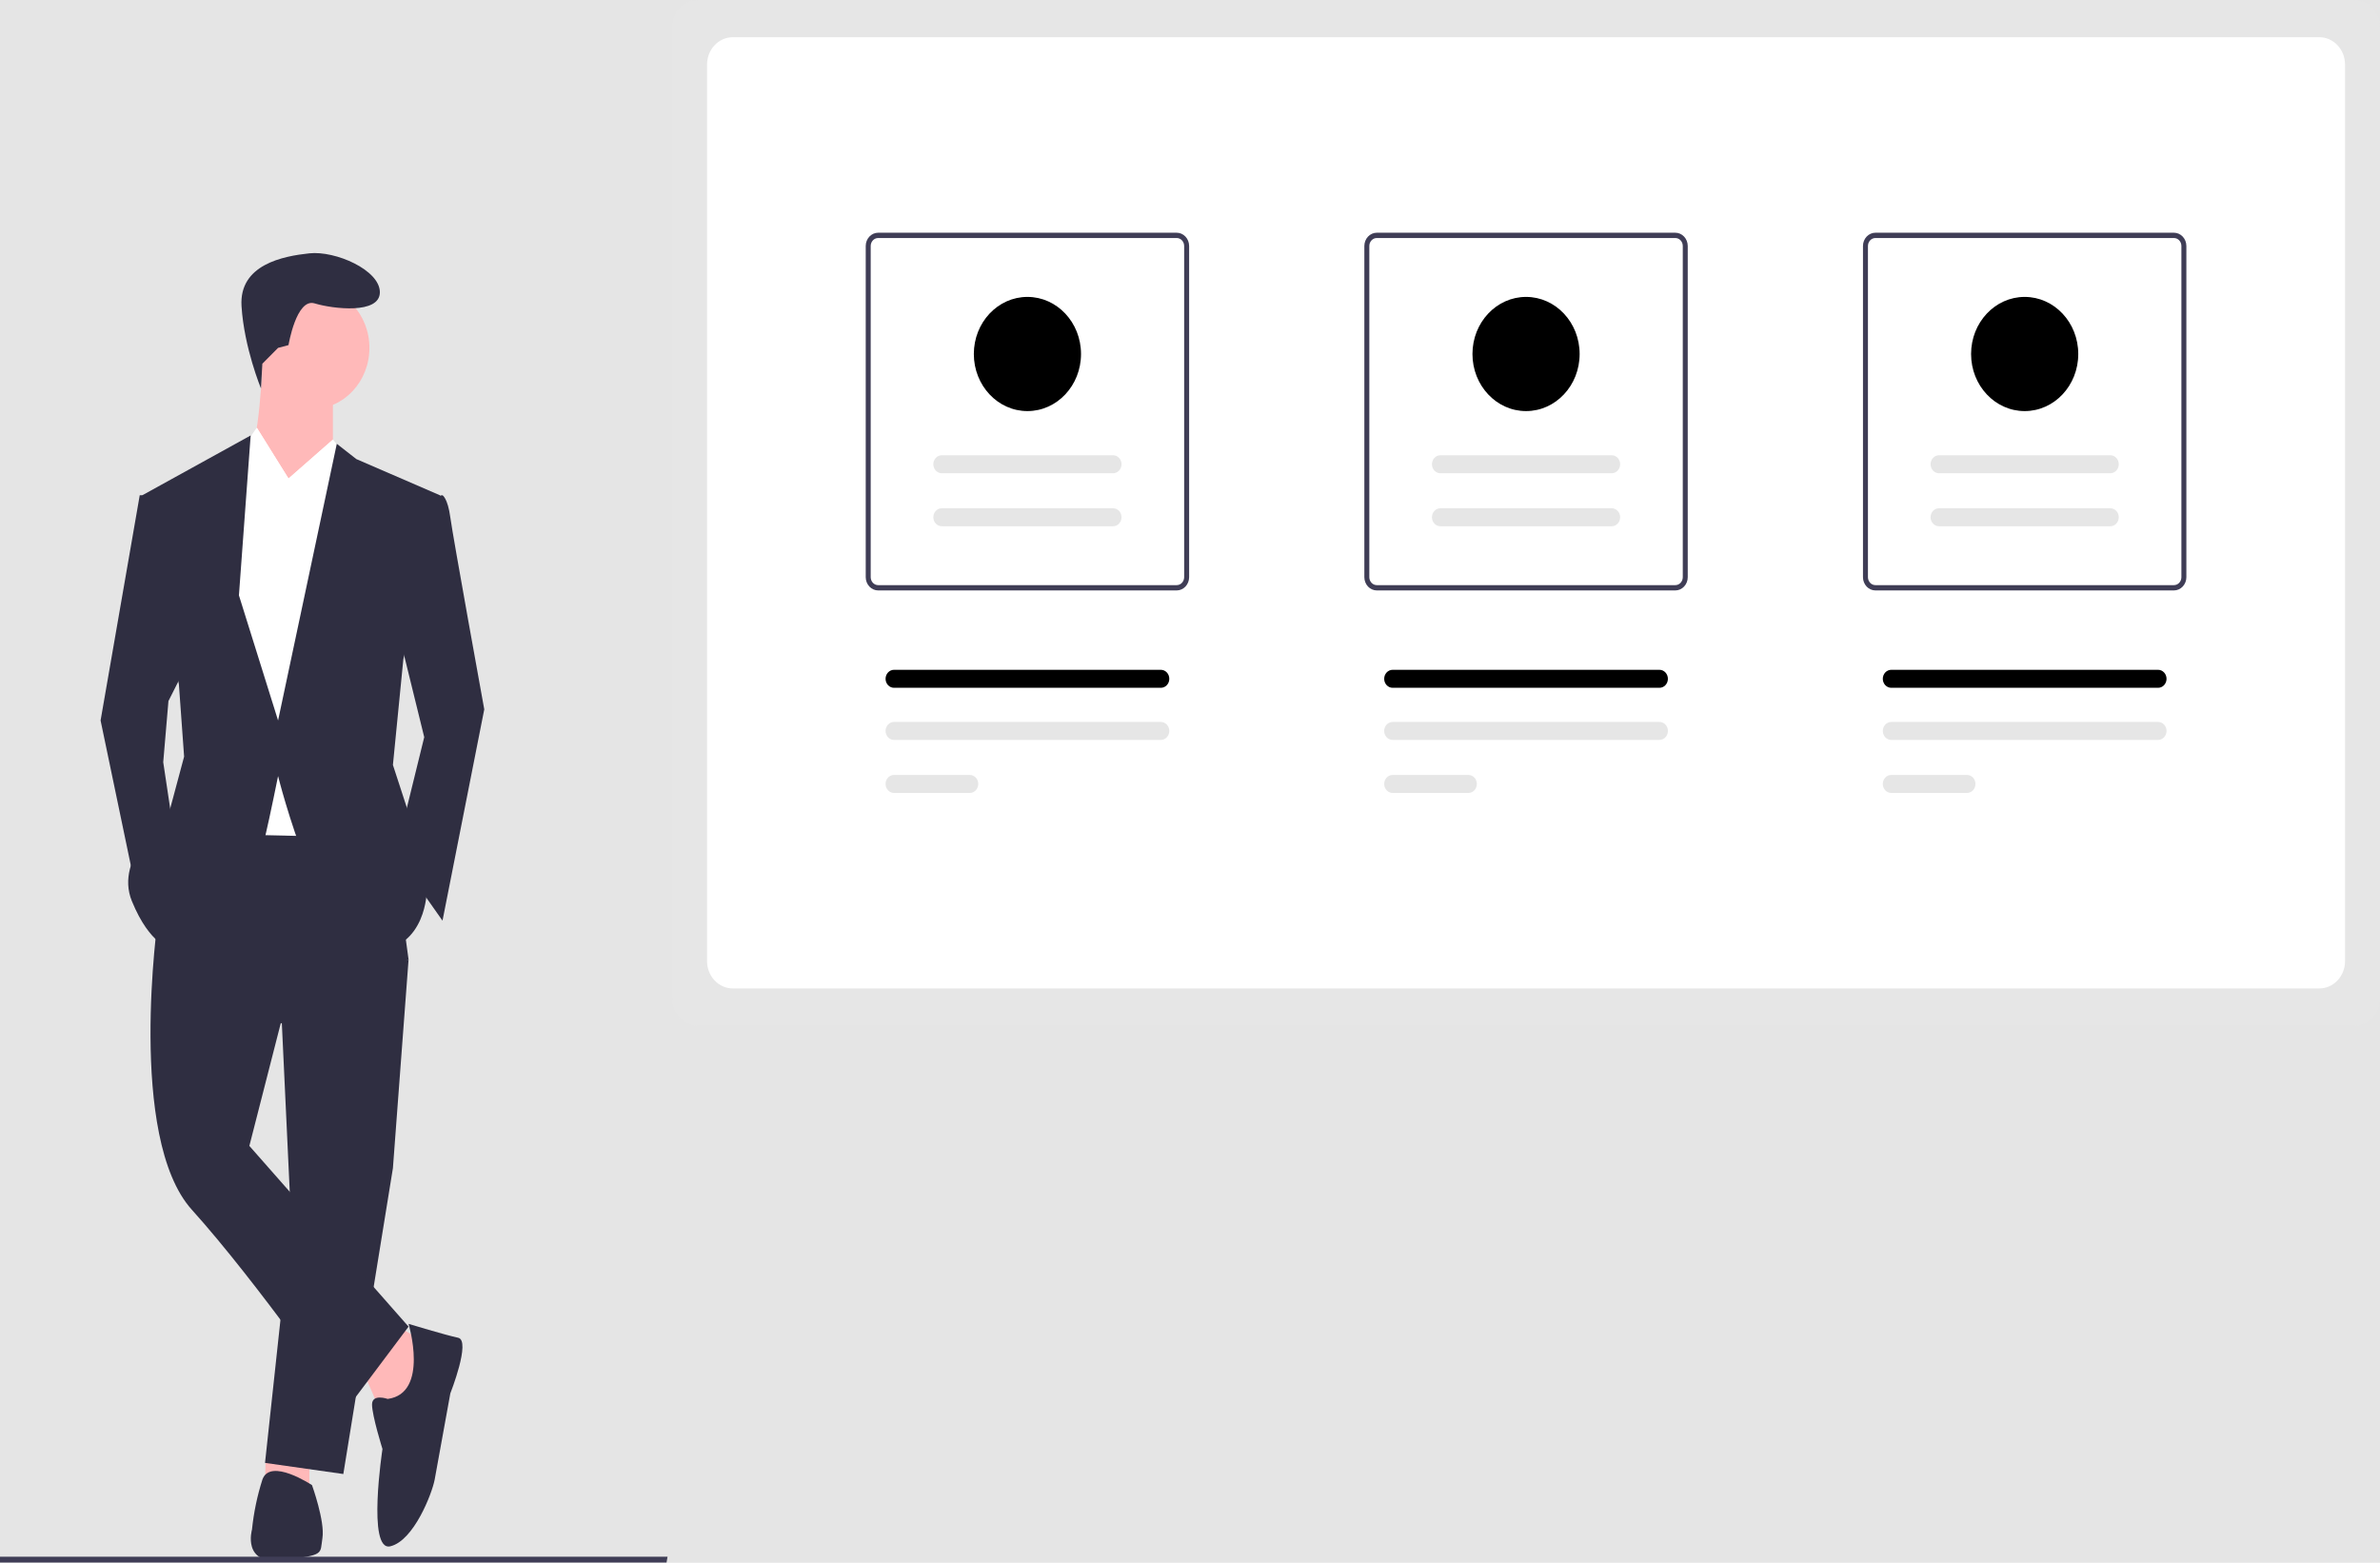
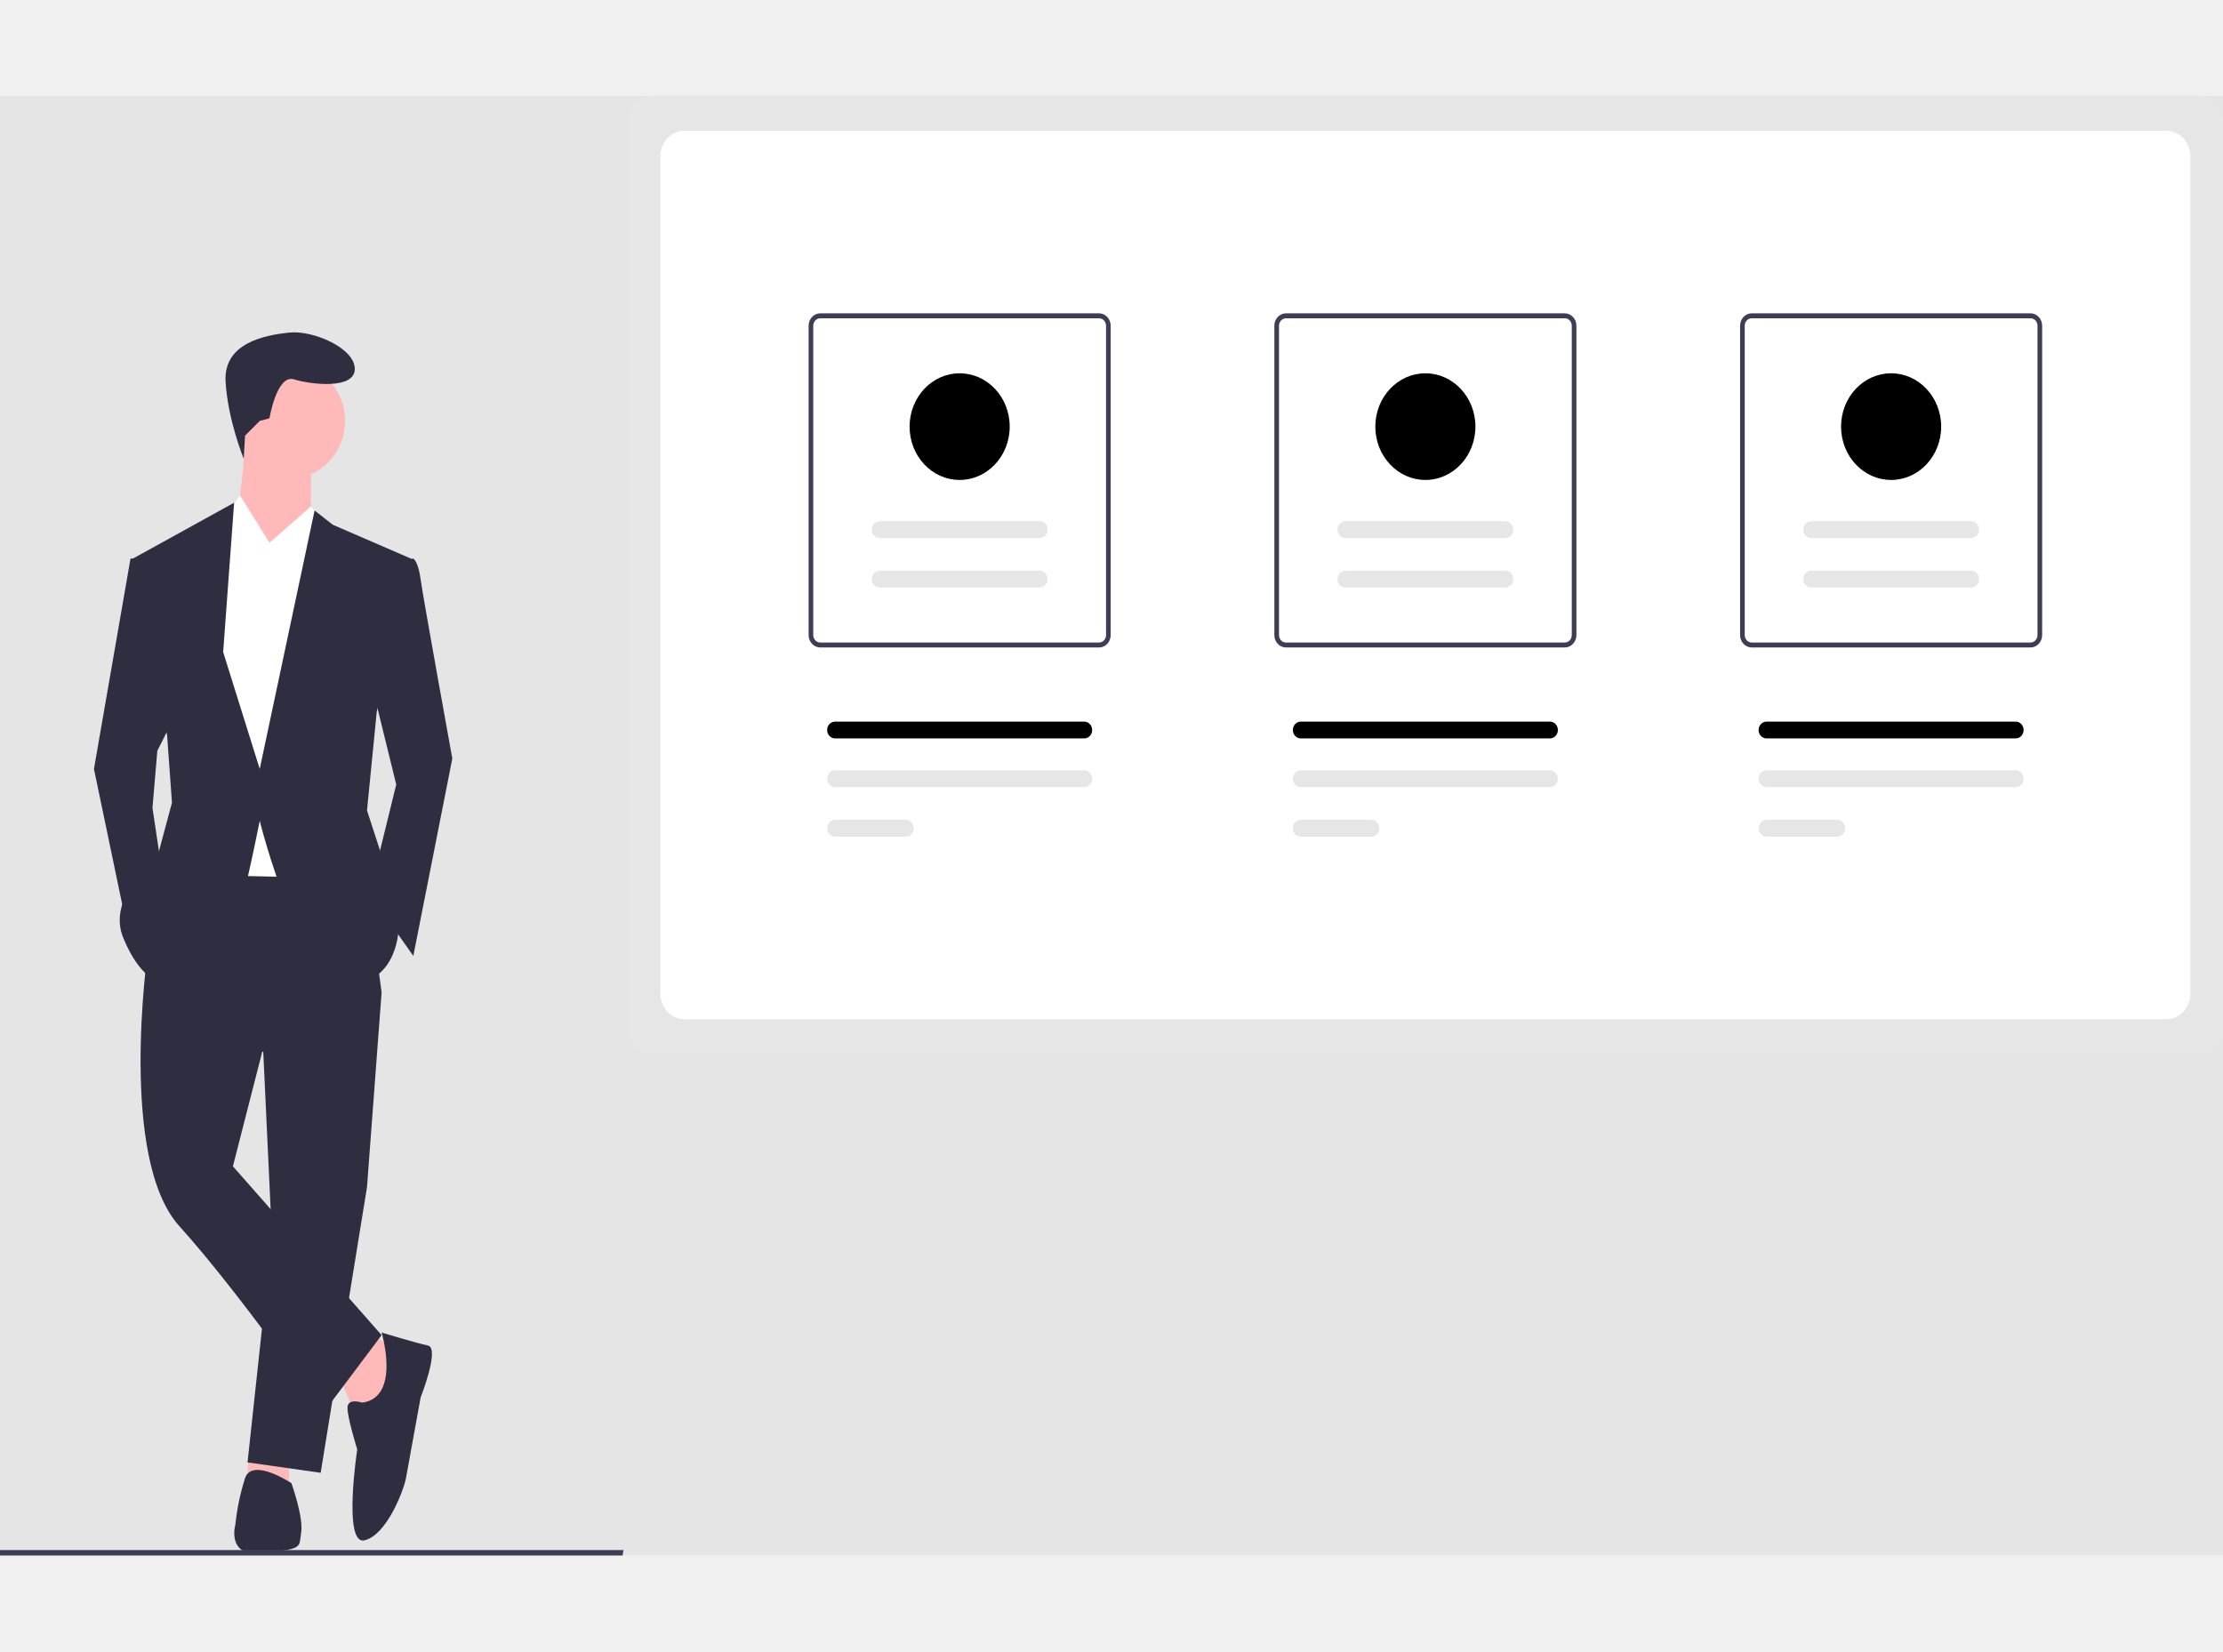
- <svg xmlns="http://www.w3.org/2000/svg" width="265" height="174" viewBox="0 0 265 174" fill="none">
+ <svg xmlns="http://www.w3.org/2000/svg" width="319" height="237" viewBox="0 0 265 174" fill="none">
  <rect width="265" height="174" fill="#E5E5E5" />
  <g id="undraw_pitching_36ol 1" clip-path="url(#clip0)">
    <path id="Vector" d="M262.146 114.214H77.688C76.932 114.213 76.206 113.892 75.671 113.322C75.136 112.752 74.835 111.979 74.835 111.173V3.041C74.835 2.234 75.136 1.462 75.671 0.892C76.206 0.322 76.932 0.001 77.688 0H262.146C262.903 0.001 263.628 0.322 264.163 0.892C264.698 1.462 264.999 2.234 265 3.041V111.173C264.999 111.979 264.698 112.752 264.163 113.322C263.628 113.892 262.903 114.213 262.146 114.214V114.214Z" fill="#E6E6E6" />
    <path id="Vector_2" d="M258.255 110.068H81.58C80.823 110.067 80.098 109.746 79.563 109.176C79.028 108.606 78.727 107.833 78.726 107.027V7.187C78.727 6.381 79.028 5.608 79.563 5.038C80.098 4.468 80.823 4.147 81.58 4.146H258.255C259.011 4.147 259.737 4.468 260.272 5.038C260.807 5.608 261.108 6.381 261.108 7.187V107.027C261.108 107.833 260.807 108.606 260.272 109.176C259.737 109.746 259.011 110.067 258.255 110.068V110.068Z" fill="white" />
    <path id="Vector_3" d="M131.018 65.749H97.779C97.412 65.749 97.06 65.593 96.8 65.317C96.541 65.04 96.394 64.665 96.394 64.274V27.391C96.394 26.999 96.541 26.624 96.8 26.348C97.06 26.071 97.412 25.915 97.779 25.915H131.018C131.385 25.915 131.737 26.071 131.996 26.348C132.256 26.624 132.402 26.999 132.403 27.391V64.274C132.402 64.665 132.256 65.04 131.996 65.317C131.737 65.593 131.385 65.749 131.018 65.749V65.749ZM97.779 26.505C97.559 26.506 97.347 26.599 97.192 26.765C97.036 26.931 96.948 27.156 96.948 27.391V64.274C96.948 64.508 97.036 64.734 97.192 64.9C97.347 65.066 97.559 65.159 97.779 65.159H131.018C131.238 65.159 131.449 65.066 131.605 64.9C131.761 64.734 131.848 64.508 131.849 64.274V27.391C131.848 27.156 131.761 26.931 131.605 26.765C131.449 26.599 131.238 26.506 131.018 26.505H97.779Z" fill="#3F3D56" />
    <path id="Vector_4" d="M186.537 65.749H153.298C152.931 65.749 152.579 65.593 152.319 65.317C152.06 65.04 151.914 64.665 151.913 64.274V27.391C151.914 26.999 152.06 26.624 152.319 26.348C152.579 26.071 152.931 25.915 153.298 25.915H186.537C186.904 25.915 187.256 26.071 187.515 26.348C187.775 26.624 187.921 26.999 187.921 27.391V64.274C187.921 64.665 187.775 65.04 187.515 65.317C187.256 65.593 186.904 65.749 186.537 65.749V65.749ZM153.298 26.505C153.078 26.506 152.866 26.599 152.711 26.765C152.555 26.931 152.467 27.156 152.467 27.391V64.274C152.467 64.508 152.555 64.734 152.711 64.9C152.866 65.066 153.078 65.159 153.298 65.159H186.537C186.757 65.159 186.968 65.066 187.124 64.9C187.28 64.734 187.367 64.508 187.368 64.274V27.391C187.367 27.156 187.28 26.931 187.124 26.765C186.968 26.599 186.757 26.506 186.537 26.505H153.298Z" fill="#3F3D56" />
    <path id="Vector_5" d="M242.056 65.749H208.817C208.45 65.749 208.098 65.593 207.838 65.317C207.579 65.04 207.432 64.665 207.432 64.274V27.391C207.432 26.999 207.579 26.624 207.838 26.348C208.098 26.071 208.45 25.915 208.817 25.915H242.056C242.423 25.915 242.775 26.071 243.034 26.348C243.294 26.624 243.44 26.999 243.44 27.391V64.274C243.44 64.665 243.294 65.04 243.034 65.317C242.775 65.593 242.423 65.749 242.056 65.749ZM208.817 26.505C208.597 26.506 208.385 26.599 208.23 26.765C208.074 26.931 207.986 27.156 207.986 27.391V64.274C207.986 64.508 208.074 64.734 208.23 64.9C208.385 65.066 208.597 65.159 208.817 65.159H242.056C242.276 65.159 242.487 65.066 242.643 64.9C242.799 64.734 242.886 64.508 242.886 64.274V27.391C242.886 27.156 242.799 26.931 242.643 26.765C242.487 26.599 242.276 26.506 242.056 26.505H208.817Z" fill="#3F3D56" />
    <path id="Vector_6" d="M107.98 88.299C108.103 88.299 108.226 88.273 108.34 88.223C108.454 88.173 108.558 88.099 108.646 88.006C108.733 87.913 108.803 87.803 108.85 87.681C108.897 87.559 108.922 87.429 108.922 87.297C108.922 87.165 108.897 87.035 108.85 86.913C108.803 86.792 108.733 86.681 108.646 86.588C108.558 86.495 108.454 86.421 108.34 86.371C108.226 86.321 108.103 86.295 107.98 86.295H99.543C99.294 86.295 99.055 86.401 98.878 86.589C98.702 86.777 98.603 87.031 98.603 87.297C98.603 87.563 98.702 87.818 98.878 88.006C99.055 88.194 99.294 88.299 99.543 88.299H107.98Z" fill="#E6E6E6" />
    <path id="Vector_7" d="M129.253 82.397C129.503 82.397 129.742 82.291 129.918 82.103C130.095 81.915 130.194 81.66 130.194 81.395C130.194 81.129 130.095 80.874 129.918 80.686C129.742 80.498 129.503 80.393 129.253 80.393H99.543C99.294 80.393 99.055 80.498 98.878 80.686C98.702 80.874 98.603 81.129 98.603 81.395C98.603 81.66 98.702 81.915 98.878 82.103C99.055 82.291 99.294 82.397 99.543 82.397H129.253Z" fill="#E6E6E6" />
    <path id="Vector_8" d="M163.499 88.299C163.748 88.299 163.987 88.193 164.163 88.005C164.339 87.817 164.437 87.563 164.437 87.297C164.437 87.032 164.339 86.777 164.163 86.589C163.987 86.402 163.748 86.296 163.499 86.295H155.062C154.813 86.295 154.574 86.401 154.397 86.589C154.221 86.777 154.122 87.031 154.122 87.297C154.122 87.563 154.221 87.818 154.397 88.006C154.574 88.193 154.813 88.299 155.062 88.299H163.499Z" fill="#E6E6E6" />
    <path id="Vector_9" d="M184.772 82.397C185.022 82.397 185.261 82.291 185.437 82.103C185.614 81.915 185.713 81.66 185.713 81.395C185.713 81.129 185.614 80.874 185.437 80.686C185.261 80.498 185.022 80.393 184.772 80.393H155.062C154.813 80.393 154.574 80.498 154.397 80.686C154.221 80.874 154.122 81.129 154.122 81.395C154.122 81.66 154.221 81.915 154.397 82.103C154.574 82.291 154.813 82.397 155.062 82.397H184.772Z" fill="#E6E6E6" />
    <path id="Vector_10" d="M219.018 88.299C219.267 88.299 219.506 88.193 219.682 88.005C219.858 87.817 219.956 87.563 219.956 87.297C219.956 87.032 219.858 86.777 219.682 86.589C219.506 86.402 219.267 86.296 219.018 86.295H210.581C210.457 86.295 210.335 86.321 210.221 86.371C210.106 86.421 210.003 86.495 209.915 86.588C209.828 86.681 209.758 86.792 209.711 86.913C209.664 87.035 209.639 87.165 209.639 87.297C209.639 87.429 209.664 87.559 209.711 87.681C209.758 87.803 209.828 87.913 209.915 88.006C210.003 88.099 210.106 88.173 210.221 88.223C210.335 88.273 210.457 88.299 210.581 88.299H219.018Z" fill="#E6E6E6" />
    <path id="Vector_11" d="M240.291 82.397C240.541 82.397 240.78 82.291 240.956 82.103C241.133 81.915 241.232 81.66 241.232 81.395C241.232 81.129 241.133 80.874 240.956 80.686C240.78 80.498 240.541 80.393 240.291 80.393H210.581C210.332 80.393 210.092 80.498 209.916 80.686C209.74 80.874 209.641 81.129 209.641 81.395C209.641 81.66 209.74 81.915 209.916 82.103C210.092 82.291 210.332 82.397 210.581 82.397H240.291Z" fill="#E6E6E6" />
    <path id="Vector_12" d="M129.254 76.592C129.377 76.592 129.5 76.566 129.614 76.516C129.728 76.466 129.832 76.392 129.919 76.299C130.007 76.206 130.076 76.095 130.124 75.974C130.171 75.852 130.195 75.722 130.195 75.59C130.195 75.458 130.171 75.328 130.124 75.206C130.076 75.084 130.007 74.974 129.919 74.881C129.832 74.788 129.728 74.714 129.614 74.664C129.5 74.614 129.377 74.588 129.254 74.588H99.543C99.294 74.588 99.055 74.694 98.878 74.882C98.702 75.069 98.603 75.324 98.603 75.59C98.603 75.856 98.702 76.11 98.878 76.298C99.055 76.486 99.294 76.592 99.543 76.592H129.254Z" fill="black" />
    <path id="Vector_13" d="M184.772 76.592C185.022 76.591 185.26 76.486 185.436 76.298C185.612 76.11 185.711 75.855 185.711 75.59C185.711 75.325 185.612 75.07 185.436 74.882C185.26 74.694 185.022 74.588 184.772 74.588H155.062C154.813 74.588 154.574 74.694 154.397 74.882C154.221 75.069 154.122 75.324 154.122 75.59C154.122 75.856 154.221 76.11 154.397 76.298C154.574 76.486 154.813 76.592 155.062 76.592H184.772Z" fill="black" />
    <path id="Vector_14" d="M240.291 76.592C240.541 76.592 240.78 76.486 240.956 76.298C241.133 76.11 241.232 75.856 241.232 75.59C241.232 75.324 241.133 75.069 240.956 74.882C240.78 74.694 240.541 74.588 240.291 74.588H210.581C210.457 74.588 210.335 74.614 210.221 74.664C210.106 74.714 210.003 74.788 209.915 74.881C209.828 74.974 209.758 75.084 209.711 75.206C209.664 75.328 209.639 75.458 209.639 75.59C209.639 75.722 209.664 75.852 209.711 75.974C209.758 76.095 209.828 76.206 209.915 76.299C210.003 76.392 210.106 76.466 210.221 76.516C210.335 76.566 210.457 76.592 210.581 76.592H240.291Z" fill="black" />
    <path id="Vector_15" d="M123.935 58.601C124.184 58.601 124.424 58.496 124.6 58.308C124.776 58.12 124.875 57.865 124.875 57.6C124.875 57.334 124.776 57.079 124.6 56.891C124.424 56.703 124.184 56.598 123.935 56.598H104.861C104.612 56.598 104.373 56.703 104.197 56.891C104.02 57.079 103.921 57.334 103.921 57.6C103.921 57.865 104.02 58.12 104.197 58.308C104.373 58.496 104.612 58.601 104.861 58.601H123.935Z" fill="#E6E6E6" />
    <path id="Vector_16" d="M123.935 52.699C124.184 52.699 124.424 52.593 124.6 52.406C124.776 52.218 124.875 51.963 124.875 51.697C124.875 51.431 124.776 51.177 124.6 50.989C124.424 50.801 124.184 50.695 123.935 50.695H104.861C104.612 50.695 104.373 50.801 104.197 50.989C104.02 51.177 103.921 51.431 103.921 51.697C103.921 51.963 104.02 52.218 104.197 52.406C104.373 52.593 104.612 52.699 104.861 52.699H123.935Z" fill="#E6E6E6" />
    <g id="Vector_17" style="mix-blend-mode:darken">
      <path d="M114.398 45.778C117.694 45.778 120.365 42.932 120.365 39.421C120.365 35.91 117.694 33.063 114.398 33.063C111.103 33.063 108.431 35.91 108.431 39.421C108.431 42.932 111.103 45.778 114.398 45.778Z" fill="black" />
    </g>
    <path id="Vector_18" d="M179.454 58.601C179.703 58.601 179.943 58.496 180.119 58.308C180.295 58.12 180.394 57.865 180.394 57.6C180.394 57.334 180.295 57.079 180.119 56.891C179.943 56.703 179.703 56.598 179.454 56.598H160.38C160.131 56.598 159.892 56.703 159.716 56.891C159.539 57.079 159.44 57.334 159.44 57.6C159.44 57.865 159.539 58.12 159.716 58.308C159.892 58.496 160.131 58.601 160.38 58.601H179.454Z" fill="#E6E6E6" />
    <path id="Vector_19" d="M179.454 52.699C179.703 52.699 179.943 52.593 180.119 52.406C180.295 52.218 180.394 51.963 180.394 51.697C180.394 51.431 180.295 51.177 180.119 50.989C179.943 50.801 179.703 50.695 179.454 50.695H160.38C160.131 50.695 159.892 50.801 159.716 50.989C159.539 51.177 159.44 51.431 159.44 51.697C159.44 51.963 159.539 52.218 159.716 52.406C159.892 52.593 160.131 52.699 160.38 52.699H179.454Z" fill="#E6E6E6" />
    <path id="Vector_20" d="M169.917 45.778C173.213 45.778 175.884 42.932 175.884 39.421C175.884 35.91 173.213 33.063 169.917 33.063C166.622 33.063 163.95 35.91 163.95 39.421C163.95 42.932 166.622 45.778 169.917 45.778Z" fill="black" />
    <path id="Vector_21" d="M234.973 58.601C235.222 58.601 235.462 58.496 235.638 58.308C235.814 58.12 235.913 57.865 235.913 57.6C235.913 57.334 235.814 57.079 235.638 56.891C235.462 56.703 235.222 56.598 234.973 56.598H215.899C215.65 56.598 215.411 56.703 215.235 56.891C215.058 57.079 214.959 57.334 214.959 57.6C214.959 57.865 215.058 58.12 215.235 58.308C215.411 58.496 215.65 58.601 215.899 58.601H234.973Z" fill="#E6E6E6" />
    <path id="Vector_22" d="M234.973 52.699C235.222 52.699 235.462 52.593 235.638 52.406C235.814 52.218 235.913 51.963 235.913 51.697C235.913 51.431 235.814 51.177 235.638 50.989C235.462 50.801 235.222 50.695 234.973 50.695H215.899C215.65 50.695 215.411 50.801 215.235 50.989C215.058 51.177 214.959 51.431 214.959 51.697C214.959 51.963 215.058 52.218 215.235 52.406C215.411 52.593 215.65 52.699 215.899 52.699H234.973Z" fill="#E6E6E6" />
    <path id="Vector_23" d="M225.436 45.778C228.732 45.778 231.403 42.932 231.403 39.421C231.403 35.91 228.732 33.063 225.436 33.063C222.141 33.063 219.469 35.91 219.469 39.421C219.469 42.932 222.141 45.778 225.436 45.778Z" fill="black" />
    <path id="Vector_24" d="M44.33 147.732L47.527 149.59L45.492 156.711L42.296 157.021L40.552 152.996L44.33 147.732Z" fill="#FFB9B9" />
    <path id="Vector_25" d="M34.449 161.975V165.381L29.509 165.072L29.578 162.266L34.449 161.975Z" fill="#FFB9B9" />
    <path id="Vector_26" d="M45.492 106.859L43.749 130.082L38.227 164.143L29.509 162.904L32.415 135.965L31.252 111.194L45.492 106.859Z" fill="#2F2E41" />
    <path id="Vector_27" d="M22.244 89.519L43.168 89.829L45.492 106.859L31.252 113.981L27.765 127.605L45.492 147.732L38.518 157.021C38.518 157.021 28.637 142.777 21.372 134.727C14.106 126.676 17.594 102.215 17.594 102.215L22.244 89.519Z" fill="#2F2E41" />
    <path id="Vector_28" d="M34.74 45.55C38.271 45.55 41.133 42.5 41.133 38.738C41.133 34.976 38.271 31.926 34.74 31.926C31.209 31.926 28.346 34.976 28.346 38.738C28.346 42.5 31.209 45.55 34.74 45.55Z" fill="#FFB9B9" />
    <path id="Vector_29" d="M37.065 43.383V50.195L32.706 57.626C32.706 57.626 26.021 52.362 27.474 51.124C28.928 49.885 29.218 40.286 29.218 40.286L37.065 43.383Z" fill="#FFB9B9" />
    <path id="Vector_30" d="M37.065 48.956L41.424 54.53L39.68 93.235L26.021 92.925L23.697 59.175L26.603 50.505L28.596 47.615L32.124 53.291L37.065 48.956Z" fill="white" />
    <path id="Vector_31" d="M44.039 69.083L47.236 82.088L44.039 95.093L49.27 102.524L53.92 78.992C53.92 78.992 50.433 59.794 50.142 57.626C49.852 55.459 49.27 55.149 49.27 55.149L46.946 55.459L44.039 69.083Z" fill="#2F2E41" />
    <path id="Vector_32" d="M20.791 74.037L18.756 78.063L18.175 84.875L19.337 92.616L15.269 99.737L11.2 80.23L15.559 55.149H17.303L20.791 74.037Z" fill="#2F2E41" />
    <path id="Vector_33" d="M45.492 147.422C45.492 147.422 49.561 148.661 51.014 148.97C52.467 149.28 50.142 155.163 50.142 155.163C50.142 155.163 48.689 163.214 48.399 164.762C48.108 166.31 46.074 171.574 43.458 172.193C40.843 172.813 42.586 161.356 42.586 161.356C42.586 161.356 41.424 157.64 41.424 156.402C41.424 155.163 43.168 155.782 43.168 155.782C47.817 155.163 45.492 147.422 45.492 147.422Z" fill="#2F2E41" />
    <path id="Vector_34" d="M35.902 171.264C35.612 173.122 36.193 173.122 31.543 173.742C26.893 174.361 28.056 170.335 28.056 170.335C28.25 168.438 28.64 166.569 29.218 164.762C30.09 162.285 34.74 165.381 34.74 165.381C34.74 165.381 36.193 169.407 35.902 171.264Z" fill="#2F2E41" />
    <path id="Vector_35" d="M29.211 40.503L29.059 43.256C29.059 43.256 27.184 38.738 26.893 34.094C26.603 29.449 31.543 28.52 34.449 28.21C37.355 27.901 42.296 30.068 42.296 32.545C42.296 35.023 37.065 34.403 35.03 33.784C32.996 33.165 32.124 38.429 32.124 38.429L30.962 38.738L29.211 40.503Z" fill="#2F2E41" />
    <path id="Vector_36" d="M38.78 51.149L37.065 48.956L32.124 53.291L37.065 57.007L38.78 51.149Z" fill="white" />
    <path id="Vector_37" d="M26.603 50.505L28.637 47.718L32.124 53.291L27.765 56.697L26.603 50.505Z" fill="white" />
    <path id="Vector_38" d="M44.911 73.418L43.749 85.184L46.074 92.306L47.527 99.118C47.527 99.118 47.527 105.621 41.715 105.93C35.902 106.24 30.962 86.423 30.962 86.423C30.962 86.423 30.09 90.758 29.509 93.235C28.927 95.712 19.047 105.621 19.047 105.621C19.047 105.621 16.722 105.311 14.688 100.357C12.653 95.403 18.756 90.758 18.756 90.758L20.5 84.255L19.919 76.205L15.85 55.149L27.91 48.492L26.603 66.296L30.962 80.23L37.501 49.421L39.68 51.124L48.98 55.149L44.911 73.418Z" fill="#2F2E41" />
    <path id="Vector_39" d="M74.216 174H0V173.354H74.326L74.216 174Z" fill="#3F3D56" />
  </g>
  <defs>
    <clipPath id="clip0">
      <rect width="265" height="174" fill="white" />
    </clipPath>
  </defs>
</svg>
